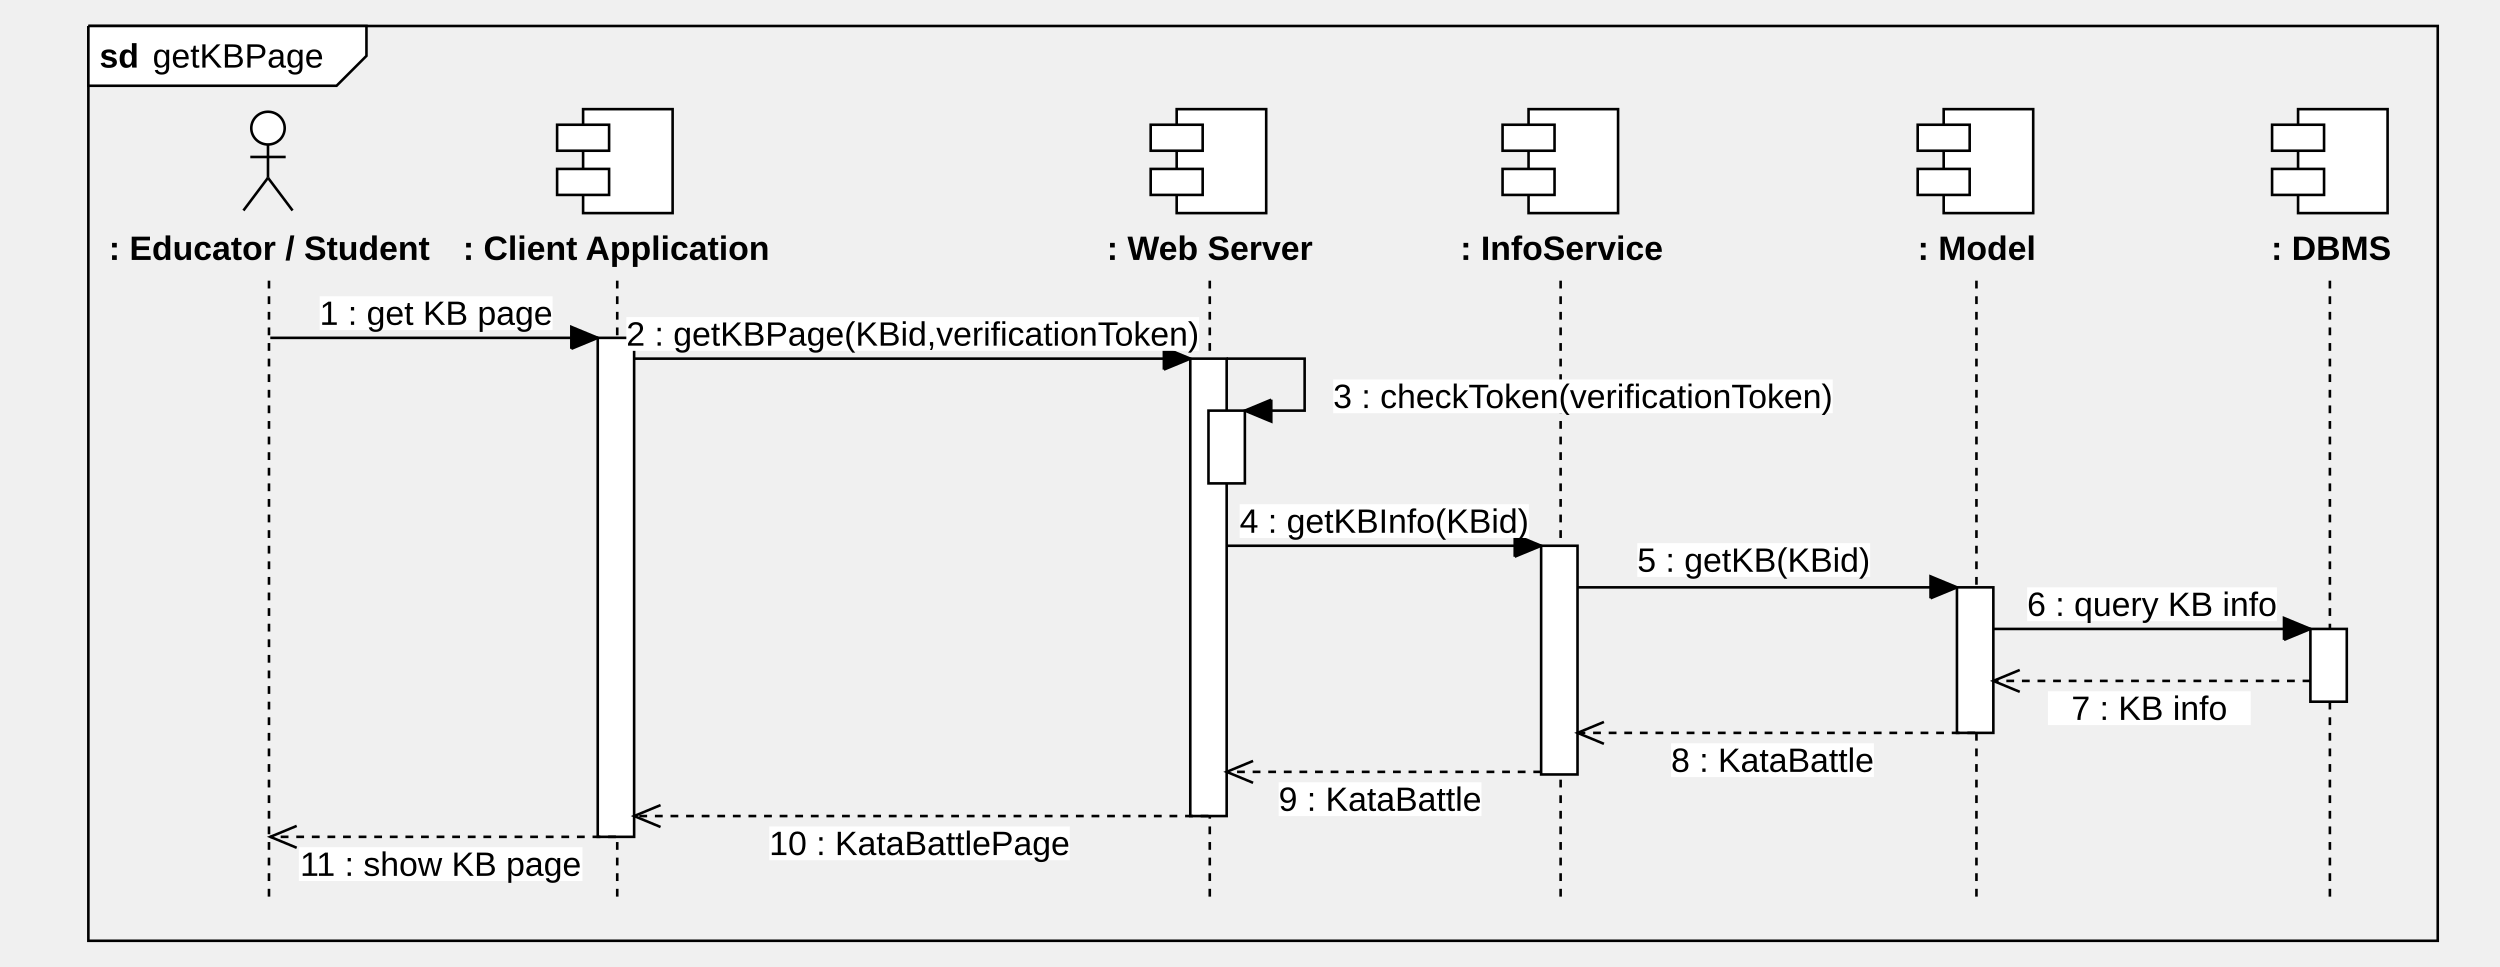
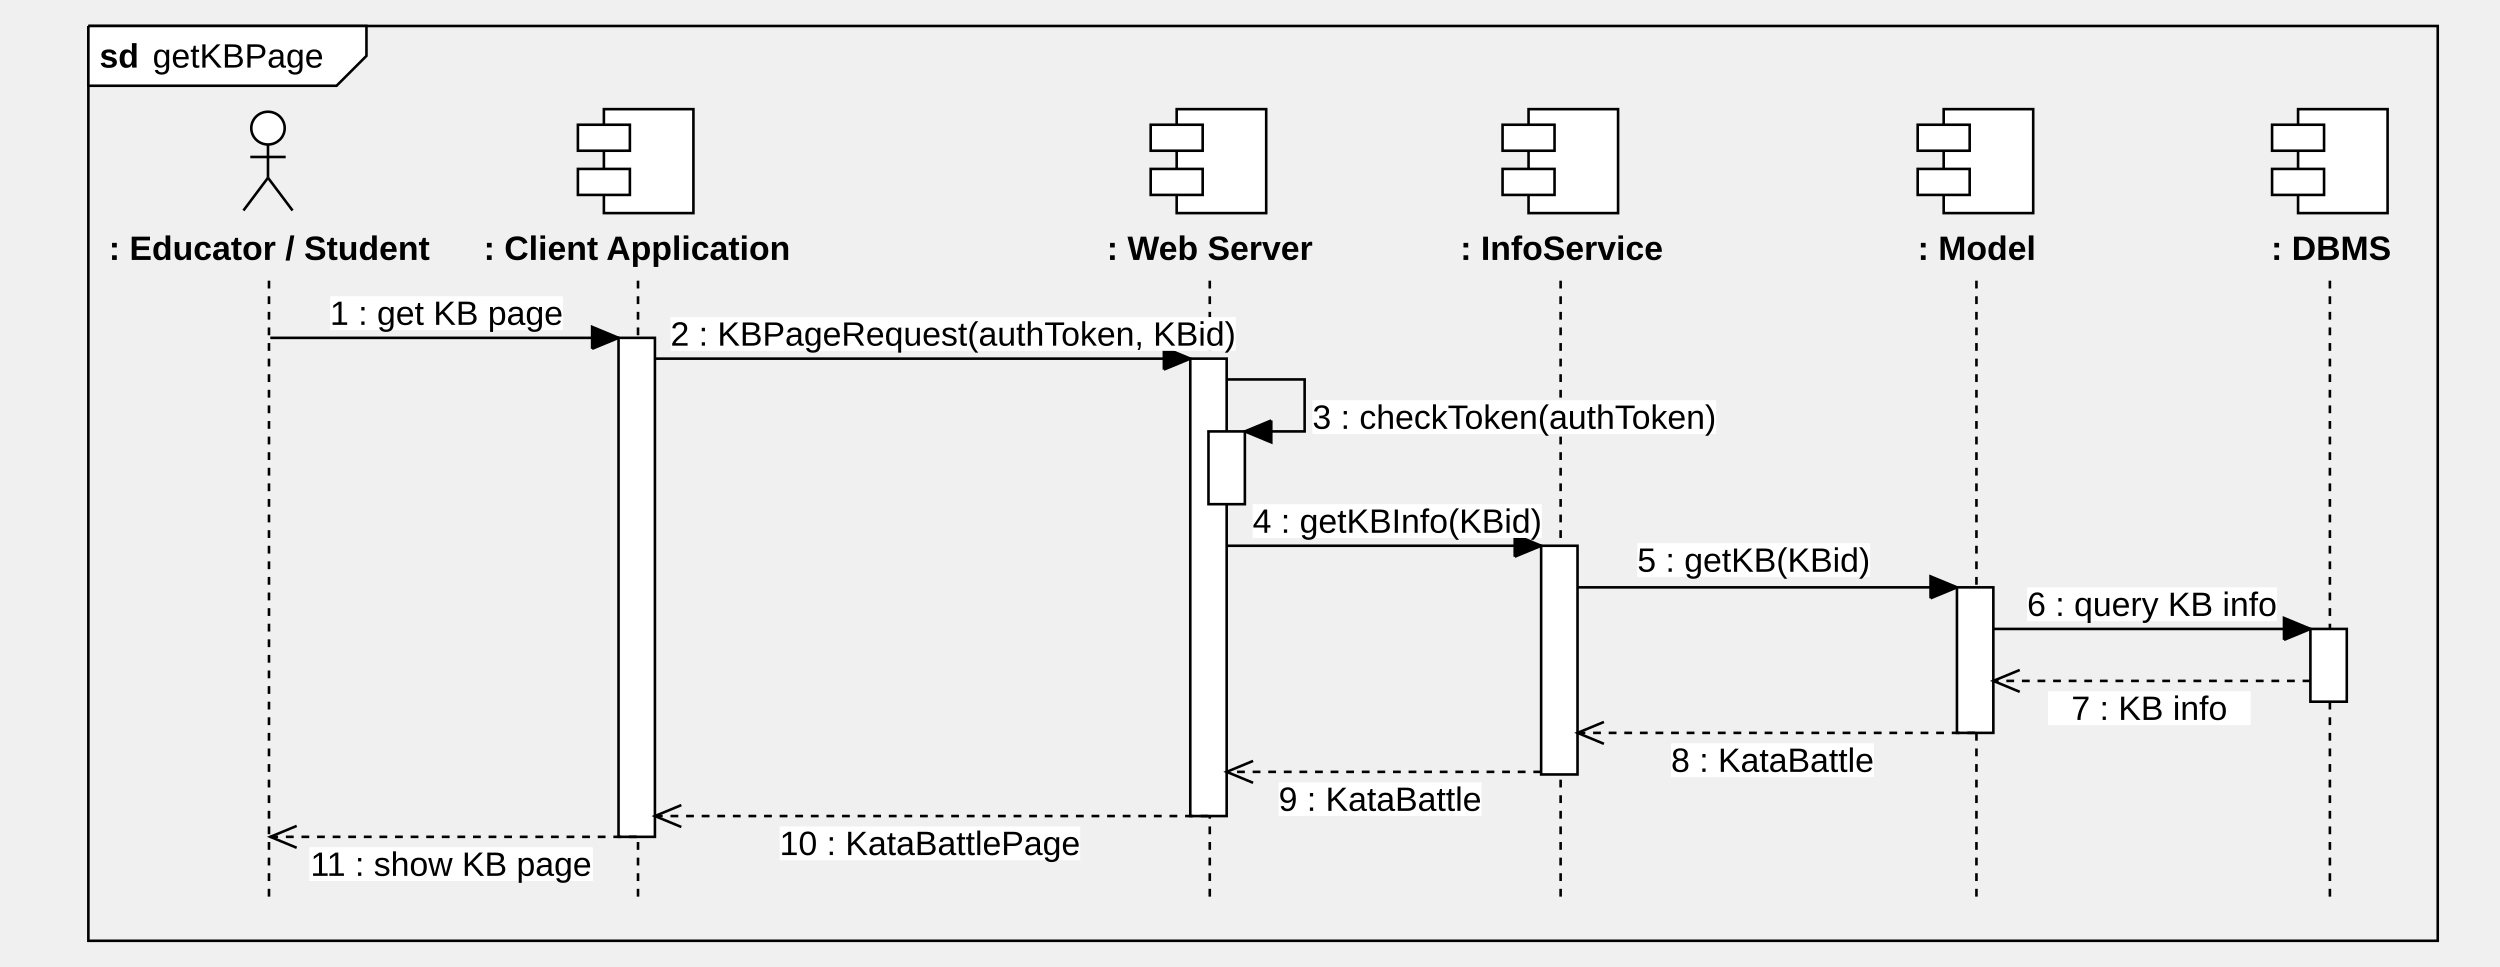
<svg xmlns="http://www.w3.org/2000/svg" height="372" version="1.1" width="961.954">
  <defs />
  <g>
    <g>
      <path d=" M 34 10 L 938 10 L 938 362 L 34 362 L 34 10" fill="none" paint-order="fill stroke markers" stroke="#000000" stroke-dasharray="" stroke-miterlimit="10" />
    </g>
    <g>
      <path d=" M 34 10 L 34 33 L 129.504 33 L 141.004 21.5 L 141.004 10 L 34 10" fill="#ffffff" paint-order="stroke fill markers" stroke="none" />
    </g>
    <g>
      <path d=" M 34 10 L 34 33 L 129.504 33 L 141.004 21.5 L 141.004 10 L 34 10 L 34 10" fill="none" paint-order="fill stroke markers" stroke="#000000" stroke-dasharray="" stroke-miterlimit="10" />
    </g>
    <g>
      <g>
        <path fill="none" stroke="none" />
        <text dominant-baseline="central" fill="#000000" font-family="Arial" font-size="13px" font-style="normal" font-weight="normal" stroke="none" text-anchor="middle" text-decoration="undefined" transform="matrix(1 0 0 1 2 2)" x="89.617" y="19.5">getKBPage</text>
      </g>
    </g>
    <g>
      <g>
        <path fill="none" stroke="none" />
        <text dominant-baseline="central" fill="#000000" font-family="Arial" font-size="13px" font-style="normal" font-weight="bold" stroke="none" text-anchor="middle" text-decoration="undefined" transform="matrix(1 0 0 1 2 2)" x="43.865" y="19.5">sd</text>
      </g>
    </g>
    <g>
      <path d=" M 96.689 49.3 C 96.689 45.821 99.567 43 103.118 43 C 106.669 43 109.547 45.821 109.547 49.3 C 109.547 52.779 106.669 55.6 103.118 55.6 C 99.567 55.6 96.689 52.779 96.689 49.3 Z" fill="#ffffff" paint-order="stroke fill markers" stroke="none" />
    </g>
    <g>
      <path d=" M 96.689 49.3 C 96.689 45.821 99.567 43 103.118 43 C 106.669 43 109.547 45.821 109.547 49.3 C 109.547 52.779 106.669 55.6 103.118 55.6 C 99.567 55.6 96.689 52.779 96.689 49.3 Z" fill="none" paint-order="fill stroke markers" stroke="#000000" stroke-dasharray="" stroke-miterlimit="10" />
    </g>
    <g>
      <path d=" M 103.118 55.6 L 103.118 68.4" fill="none" paint-order="fill stroke markers" stroke="#000000" stroke-dasharray="" stroke-miterlimit="10" />
    </g>
    <g>
      <path d=" M 96.311 60.4 L 109.925 60.4" fill="none" paint-order="fill stroke markers" stroke="#000000" stroke-dasharray="" stroke-miterlimit="10" />
    </g>
    <g>
      <path d=" M 103.118 68.4 L 93.664 81" fill="none" paint-order="fill stroke markers" stroke="#000000" stroke-dasharray="" stroke-miterlimit="10" />
    </g>
    <g>
      <path d=" M 103.118 68.4 L 112.573 81" fill="none" paint-order="fill stroke markers" stroke="#000000" stroke-dasharray="" stroke-miterlimit="10" />
    </g>
    <g>
      <g>
        <path fill="none" stroke="none" />
        <text dominant-baseline="central" fill="#000000" font-family="Arial" font-size="13px" font-style="normal" font-weight="bold" stroke="none" text-anchor="middle" text-decoration="undefined" transform="matrix(1 0 0 1 2 2)" x="101.618" y="93.5">: Educator / Student</text>
      </g>
    </g>
    <g>
      <path d=" M 103.5 108 L 103.5 345" fill="none" paint-order="fill stroke markers" stroke="#000000" stroke-dasharray="3" stroke-miterlimit="10" />
    </g>
    <g>
-       <rect fill="#ffffff" height="40" stroke="none" transform="matrix(1 0 0 1 2 2)" width="34.444" x="222.366" y="40" />
-     </g>
-     <g>
-       <path d=" M 224.366 42 L 258.811 42 L 258.811 82 L 224.366 82 L 224.366 42 Z Z" fill="none" paint-order="fill stroke markers" stroke="#000000" stroke-dasharray="" stroke-miterlimit="10" />
-     </g>
-     <g>
-       <rect fill="#ffffff" height="10" stroke="none" transform="matrix(1 0 0 1 2 2)" width="20" x="212.366" y="46" />
-     </g>
-     <g>
-       <path d=" M 214.366 48 L 234.366 48 L 234.366 58 L 214.366 58 L 214.366 48 Z Z" fill="none" paint-order="fill stroke markers" stroke="#000000" stroke-dasharray="" stroke-miterlimit="10" />
-     </g>
-     <g>
-       <rect fill="#ffffff" height="10" stroke="none" transform="matrix(1 0 0 1 2 2)" width="20" x="212.366" y="63" />
-     </g>
-     <g>
-       <path d=" M 214.366 65 L 234.366 65 L 234.366 75 L 214.366 75 L 214.366 65 Z Z" fill="none" paint-order="fill stroke markers" stroke="#000000" stroke-dasharray="" stroke-miterlimit="10" />
-     </g>
-     <g>
-       <g>
-         <path fill="none" stroke="none" />
-         <text dominant-baseline="central" fill="#000000" font-family="Arial" font-size="13px" font-style="normal" font-weight="bold" stroke="none" text-anchor="middle" text-decoration="undefined" transform="matrix(1 0 0 1 2 2)" x="235.089" y="93.5">: Client Application</text>
-       </g>
-     </g>
-     <g>
-       <path d=" M 237.5 108 L 237.5 345" fill="none" paint-order="fill stroke markers" stroke="#000000" stroke-dasharray="3" stroke-miterlimit="10" />
+       <rect fill="#ffffff" height="40" stroke="none" transform="matrix(1 0 0 1 2 2)" width="34.444" x="230.366" y="40" />
+     </g>
+     <g>
+       <path d=" M 232.366 42 L 266.811 42 L 266.811 82 L 232.366 82 L 232.366 42 Z Z" fill="none" paint-order="fill stroke markers" stroke="#000000" stroke-dasharray="" stroke-miterlimit="10" />
+     </g>
+     <g>
+       <rect fill="#ffffff" height="10" stroke="none" transform="matrix(1 0 0 1 2 2)" width="20" x="220.366" y="46" />
+     </g>
+     <g>
+       <path d=" M 222.366 48 L 242.366 48 L 242.366 58 L 222.366 58 L 222.366 48 Z Z" fill="none" paint-order="fill stroke markers" stroke="#000000" stroke-dasharray="" stroke-miterlimit="10" />
+     </g>
+     <g>
+       <rect fill="#ffffff" height="10" stroke="none" transform="matrix(1 0 0 1 2 2)" width="20" x="220.366" y="63" />
+     </g>
+     <g>
+       <path d=" M 222.366 65 L 242.366 65 L 242.366 75 L 222.366 75 L 222.366 65 Z Z" fill="none" paint-order="fill stroke markers" stroke="#000000" stroke-dasharray="" stroke-miterlimit="10" />
+     </g>
+     <g>
+       <g>
+         <path fill="none" stroke="none" />
+         <text dominant-baseline="central" fill="#000000" font-family="Arial" font-size="13px" font-style="normal" font-weight="bold" stroke="none" text-anchor="middle" text-decoration="undefined" transform="matrix(1 0 0 1 2 2)" x="243.089" y="93.5">: Client Application</text>
+       </g>
+     </g>
+     <g>
+       <path d=" M 245.5 108 L 245.5 345" fill="none" paint-order="fill stroke markers" stroke="#000000" stroke-dasharray="3" stroke-miterlimit="10" />
    </g>
    <g>
      <rect fill="#ffffff" height="40" stroke="none" transform="matrix(1 0 0 1 2 2)" width="34.444" x="450.765" y="40" />
    </g>
    <g>
      <path d=" M 452.765 42 L 487.209 42 L 487.209 82 L 452.765 82 L 452.765 42 Z Z" fill="none" paint-order="fill stroke markers" stroke="#000000" stroke-dasharray="" stroke-miterlimit="10" />
    </g>
    <g>
      <rect fill="#ffffff" height="10" stroke="none" transform="matrix(1 0 0 1 2 2)" width="20" x="440.765" y="46" />
    </g>
    <g>
      <path d=" M 442.765 48 L 462.765 48 L 462.765 58 L 442.765 58 L 442.765 48 Z Z" fill="none" paint-order="fill stroke markers" stroke="#000000" stroke-dasharray="" stroke-miterlimit="10" />
    </g>
    <g>
      <rect fill="#ffffff" height="10" stroke="none" transform="matrix(1 0 0 1 2 2)" width="20" x="440.765" y="63" />
    </g>
    <g>
      <path d=" M 442.765 65 L 462.765 65 L 462.765 75 L 442.765 75 L 442.765 65 Z Z" fill="none" paint-order="fill stroke markers" stroke="#000000" stroke-dasharray="" stroke-miterlimit="10" />
    </g>
    <g>
      <g>
        <path fill="none" stroke="none" />
        <text dominant-baseline="central" fill="#000000" font-family="Arial" font-size="13px" font-style="normal" font-weight="bold" stroke="none" text-anchor="middle" text-decoration="undefined" transform="matrix(1 0 0 1 2 2)" x="463.487" y="93.5">: Web Server</text>
      </g>
    </g>
    <g>
      <path d=" M 465.5 108 L 465.5 346" fill="none" paint-order="fill stroke markers" stroke="#000000" stroke-dasharray="3" stroke-miterlimit="10" />
    </g>
    <g>
      <rect fill="#ffffff" height="40" stroke="none" transform="matrix(1 0 0 1 2 2)" width="34.444" x="586.159" y="40" />
    </g>
    <g>
      <path d=" M 588.159 42 L 622.603 42 L 622.603 82 L 588.159 82 L 588.159 42 Z Z" fill="none" paint-order="fill stroke markers" stroke="#000000" stroke-dasharray="" stroke-miterlimit="10" />
    </g>
    <g>
      <rect fill="#ffffff" height="10" stroke="none" transform="matrix(1 0 0 1 2 2)" width="20" x="576.159" y="46" />
    </g>
    <g>
      <path d=" M 578.159 48 L 598.159 48 L 598.159 58 L 578.159 58 L 578.159 48 Z Z" fill="none" paint-order="fill stroke markers" stroke="#000000" stroke-dasharray="" stroke-miterlimit="10" />
    </g>
    <g>
      <rect fill="#ffffff" height="10" stroke="none" transform="matrix(1 0 0 1 2 2)" width="20" x="576.159" y="63" />
    </g>
    <g>
      <path d=" M 578.159 65 L 598.159 65 L 598.159 75 L 578.159 75 L 578.159 65 Z Z" fill="none" paint-order="fill stroke markers" stroke="#000000" stroke-dasharray="" stroke-miterlimit="10" />
    </g>
    <g>
      <g>
        <path fill="none" stroke="none" />
        <text dominant-baseline="central" fill="#000000" font-family="Arial" font-size="13px" font-style="normal" font-weight="bold" stroke="none" text-anchor="middle" text-decoration="undefined" transform="matrix(1 0 0 1 2 2)" x="598.881" y="93.5">: InfoService</text>
      </g>
    </g>
    <g>
      <path d=" M 600.5 108 L 600.5 346" fill="none" paint-order="fill stroke markers" stroke="#000000" stroke-dasharray="3" stroke-miterlimit="10" />
    </g>
    <g>
      <rect fill="#ffffff" height="40" stroke="none" transform="matrix(1 0 0 1 2 2)" width="34.444" x="745.893" y="40" />
    </g>
    <g>
      <path d=" M 747.893 42 L 782.337 42 L 782.337 82 L 747.893 82 L 747.893 42 Z Z" fill="none" paint-order="fill stroke markers" stroke="#000000" stroke-dasharray="" stroke-miterlimit="10" />
    </g>
    <g>
      <rect fill="#ffffff" height="10" stroke="none" transform="matrix(1 0 0 1 2 2)" width="20" x="735.893" y="46" />
    </g>
    <g>
      <path d=" M 737.893 48 L 757.893 48 L 757.893 58 L 737.893 58 L 737.893 48 Z Z" fill="none" paint-order="fill stroke markers" stroke="#000000" stroke-dasharray="" stroke-miterlimit="10" />
    </g>
    <g>
      <rect fill="#ffffff" height="10" stroke="none" transform="matrix(1 0 0 1 2 2)" width="20" x="735.893" y="63" />
    </g>
    <g>
      <path d=" M 737.893 65 L 757.893 65 L 757.893 75 L 737.893 75 L 737.893 65 Z Z" fill="none" paint-order="fill stroke markers" stroke="#000000" stroke-dasharray="" stroke-miterlimit="10" />
    </g>
    <g>
      <g>
        <path fill="none" stroke="none" />
        <text dominant-baseline="central" fill="#000000" font-family="Arial" font-size="13px" font-style="normal" font-weight="bold" stroke="none" text-anchor="middle" text-decoration="undefined" transform="matrix(1 0 0 1 2 2)" x="758.615" y="93.5">: Model</text>
      </g>
    </g>
    <g>
      <path d=" M 760.5 108 L 760.5 346" fill="none" paint-order="fill stroke markers" stroke="#000000" stroke-dasharray="3" stroke-miterlimit="10" />
    </g>
    <g>
      <rect fill="#ffffff" height="40" stroke="none" transform="matrix(1 0 0 1 2 2)" width="34.444" x="882.255" y="40" />
    </g>
    <g>
      <path d=" M 884.255 42 L 918.699 42 L 918.699 82 L 884.255 82 L 884.255 42 Z Z" fill="none" paint-order="fill stroke markers" stroke="#000000" stroke-dasharray="" stroke-miterlimit="10" />
    </g>
    <g>
      <rect fill="#ffffff" height="10" stroke="none" transform="matrix(1 0 0 1 2 2)" width="20" x="872.255" y="46" />
    </g>
    <g>
      <path d=" M 874.255 48 L 894.255 48 L 894.255 58 L 874.255 58 L 874.255 48 Z Z" fill="none" paint-order="fill stroke markers" stroke="#000000" stroke-dasharray="" stroke-miterlimit="10" />
    </g>
    <g>
      <rect fill="#ffffff" height="10" stroke="none" transform="matrix(1 0 0 1 2 2)" width="20" x="872.255" y="63" />
    </g>
    <g>
      <path d=" M 874.255 65 L 894.255 65 L 894.255 75 L 874.255 75 L 874.255 65 Z Z" fill="none" paint-order="fill stroke markers" stroke="#000000" stroke-dasharray="" stroke-miterlimit="10" />
    </g>
    <g>
      <g>
        <path fill="none" stroke="none" />
        <text dominant-baseline="central" fill="#000000" font-family="Arial" font-size="13px" font-style="normal" font-weight="bold" stroke="none" text-anchor="middle" text-decoration="undefined" transform="matrix(1 0 0 1 2 2)" x="894.977" y="93.5">: DBMS</text>
      </g>
    </g>
    <g>
      <path d=" M 896.5 108 L 896.5 346" fill="none" paint-order="fill stroke markers" stroke="#000000" stroke-dasharray="3" stroke-miterlimit="10" />
    </g>
    <g>
-       <path d=" M 104 130 L 230 130" fill="none" paint-order="fill stroke markers" stroke="#000000" stroke-dasharray="" stroke-miterlimit="10" />
-     </g>
-     <g>
-       <path d=" M 219.837 134.21 L 230 130 L 219.837 125.79" fill="#000000" paint-order="stroke fill markers" stroke="none" />
-     </g>
-     <g>
-       <path d=" M 219.837 134.21 L 230 130 L 219.837 125.79 L 219.837 134.21" fill="none" paint-order="fill stroke markers" stroke="#000000" stroke-dasharray="" stroke-miterlimit="10" />
-     </g>
-     <g>
-       <rect fill="#ffffff" height="13" stroke="none" transform="matrix(1 0 0 1 2 2)" width="89.623" x="121" y="112" />
-     </g>
-     <g>
-       <g>
-         <path fill="none" stroke="none" />
-         <text dominant-baseline="central" fill="#000000" font-family="Arial" font-size="13px" font-style="normal" font-weight="normal" stroke="none" text-anchor="middle" text-decoration="undefined" transform="matrix(1 0 0 1 2 2)" x="165.811" y="118.5">1 : get KB page</text>
-       </g>
-     </g>
-     <g>
-       <rect fill="#ffffff" height="192" stroke="none" transform="matrix(1 0 0 1 2 2)" width="14" x="228" y="128" />
-     </g>
-     <g>
-       <path d=" M 230 130 L 244 130 L 244 322 L 230 322 L 230 130 Z Z" fill="none" paint-order="fill stroke markers" stroke="#000000" stroke-dasharray="" stroke-miterlimit="10" />
-     </g>
-     <g>
-       <path d=" M 244 138 L 458 138" fill="none" paint-order="fill stroke markers" stroke="#000000" stroke-dasharray="" stroke-miterlimit="10" />
+       <path d=" M 104 130 L 238 130" fill="none" paint-order="fill stroke markers" stroke="#000000" stroke-dasharray="" stroke-miterlimit="10" />
+     </g>
+     <g>
+       <path d=" M 227.837 134.21 L 238 130 L 227.837 125.79" fill="#000000" paint-order="stroke fill markers" stroke="none" />
+     </g>
+     <g>
+       <path d=" M 227.837 134.21 L 238 130 L 227.837 125.79 L 227.837 134.21" fill="none" paint-order="fill stroke markers" stroke="#000000" stroke-dasharray="" stroke-miterlimit="10" />
+     </g>
+     <g>
+       <rect fill="#ffffff" height="13" stroke="none" transform="matrix(1 0 0 1 2 2)" width="89.623" x="125" y="112" />
+     </g>
+     <g>
+       <g>
+         <path fill="none" stroke="none" />
+         <text dominant-baseline="central" fill="#000000" font-family="Arial" font-size="13px" font-style="normal" font-weight="normal" stroke="none" text-anchor="middle" text-decoration="undefined" transform="matrix(1 0 0 1 2 2)" x="169.811" y="118.5">1 : get KB page</text>
+       </g>
+     </g>
+     <g>
+       <rect fill="#ffffff" height="192" stroke="none" transform="matrix(1 0 0 1 2 2)" width="14" x="236" y="128" />
+     </g>
+     <g>
+       <path d=" M 238 130 L 252 130 L 252 322 L 238 322 L 238 130 Z Z" fill="none" paint-order="fill stroke markers" stroke="#000000" stroke-dasharray="" stroke-miterlimit="10" />
+     </g>
+     <g>
+       <path d=" M 252 138 L 458 138" fill="none" paint-order="fill stroke markers" stroke="#000000" stroke-dasharray="" stroke-miterlimit="10" />
    </g>
    <g>
      <path d=" M 447.837 142.21 L 458 138 L 447.837 133.79" fill="#000000" paint-order="stroke fill markers" stroke="none" />
    </g>
    <g>
      <path d=" M 447.837 142.21 L 458 138 L 447.837 133.79 L 447.837 142.21" fill="none" paint-order="fill stroke markers" stroke="#000000" stroke-dasharray="" stroke-miterlimit="10" />
    </g>
    <g>
-       <rect fill="#ffffff" height="13" stroke="none" transform="matrix(1 0 0 1 2 2)" width="220.397" x="239" y="120" />
-     </g>
-     <g>
-       <g>
-         <path fill="none" stroke="none" />
-         <text dominant-baseline="central" fill="#000000" font-family="Arial" font-size="13px" font-style="normal" font-weight="normal" stroke="none" text-anchor="middle" text-decoration="undefined" transform="matrix(1 0 0 1 2 2)" x="349.198" y="126.5">2 : getKBPage(KBid,verificationToken)</text>
+       <rect fill="#ffffff" height="13" stroke="none" transform="matrix(1 0 0 1 2 2)" width="217.521" x="256" y="120" />
+     </g>
+     <g>
+       <g>
+         <path fill="none" stroke="none" />
+         <text dominant-baseline="central" fill="#000000" font-family="Arial" font-size="13px" font-style="normal" font-weight="normal" stroke="none" text-anchor="middle" text-decoration="undefined" transform="matrix(1 0 0 1 2 2)" x="364.761" y="126.5">2 : KBPageRequest(authToken, KBid)</text>
      </g>
    </g>
    <g>
      <rect fill="#ffffff" height="176" stroke="none" transform="matrix(1 0 0 1 2 2)" width="14" x="456" y="136" />
    </g>
    <g>
      <path d=" M 458 138 L 472 138 L 472 314 L 458 314 L 458 138 Z Z" fill="none" paint-order="fill stroke markers" stroke="#000000" stroke-dasharray="" stroke-miterlimit="10" />
    </g>
    <g>
-       <path d=" M 472 138 L 502 138 L 502 158 L 479 158" fill="none" paint-order="fill stroke markers" stroke="#000000" stroke-dasharray="" stroke-miterlimit="10" />
-     </g>
-     <g>
-       <path d=" M 489.163 153.79 L 479 158 L 489.163 162.21" fill="#000000" paint-order="stroke fill markers" stroke="none" />
-     </g>
-     <g>
-       <path d=" M 489.163 153.79 L 479 158 L 489.163 162.21 L 489.163 153.79" fill="none" paint-order="fill stroke markers" stroke="#000000" stroke-dasharray="" stroke-miterlimit="10" />
-     </g>
-     <g>
-       <rect fill="#ffffff" height="13" stroke="none" transform="matrix(1 0 0 1 2 2)" width="192.201" x="511" y="144" />
-     </g>
-     <g>
-       <g>
-         <path fill="none" stroke="none" />
-         <text dominant-baseline="central" fill="#000000" font-family="Arial" font-size="13px" font-style="normal" font-weight="normal" stroke="none" text-anchor="middle" text-decoration="undefined" transform="matrix(1 0 0 1 2 2)" x="607.1" y="150.5">3 : checkToken(verificationToken)</text>
-       </g>
-     </g>
-     <g>
-       <rect fill="#ffffff" height="28" stroke="none" transform="matrix(1 0 0 1 2 2)" width="14" x="463" y="156" />
-     </g>
-     <g>
-       <path d=" M 465 158 L 479 158 L 479 186 L 465 186 L 465 158 Z Z" fill="none" paint-order="fill stroke markers" stroke="#000000" stroke-dasharray="" stroke-miterlimit="10" />
+       <path d=" M 472 146 L 502 146 L 502 166 L 479 166" fill="none" paint-order="fill stroke markers" stroke="#000000" stroke-dasharray="" stroke-miterlimit="10" />
+     </g>
+     <g>
+       <path d=" M 489.163 161.79 L 479 166 L 489.163 170.21" fill="#000000" paint-order="stroke fill markers" stroke="none" />
+     </g>
+     <g>
+       <path d=" M 489.163 161.79 L 479 166 L 489.163 170.21 L 489.163 161.79" fill="none" paint-order="fill stroke markers" stroke="#000000" stroke-dasharray="" stroke-miterlimit="10" />
+     </g>
+     <g>
+       <rect fill="#ffffff" height="13" stroke="none" transform="matrix(1 0 0 1 2 2)" width="155.365" x="503" y="152" />
+     </g>
+     <g>
+       <g>
+         <path fill="none" stroke="none" />
+         <text dominant-baseline="central" fill="#000000" font-family="Arial" font-size="13px" font-style="normal" font-weight="normal" stroke="none" text-anchor="middle" text-decoration="undefined" transform="matrix(1 0 0 1 2 2)" x="580.683" y="158.5">3 : checkToken(authToken)</text>
+       </g>
+     </g>
+     <g>
+       <rect fill="#ffffff" height="28" stroke="none" transform="matrix(1 0 0 1 2 2)" width="14" x="463" y="164" />
+     </g>
+     <g>
+       <path d=" M 465 166 L 479 166 L 479 194 L 465 194 L 465 166 Z Z" fill="none" paint-order="fill stroke markers" stroke="#000000" stroke-dasharray="" stroke-miterlimit="10" />
    </g>
    <g>
      <path d=" M 472 210 L 593 210" fill="none" paint-order="fill stroke markers" stroke="#000000" stroke-dasharray="" stroke-miterlimit="10" />
    </g>
    <g>
      <path d=" M 582.837 214.21 L 593 210 L 582.837 205.79" fill="#000000" paint-order="stroke fill markers" stroke="none" />
    </g>
    <g>
      <path d=" M 582.837 214.21 L 593 210 L 582.837 205.79 L 582.837 214.21" fill="none" paint-order="fill stroke markers" stroke="#000000" stroke-dasharray="" stroke-miterlimit="10" />
    </g>
    <g>
-       <rect fill="#ffffff" height="13" stroke="none" transform="matrix(1 0 0 1 2 2)" width="111.281" x="475" y="192" />
-     </g>
-     <g>
-       <g>
-         <path fill="none" stroke="none" />
-         <text dominant-baseline="central" fill="#000000" font-family="Arial" font-size="13px" font-style="normal" font-weight="normal" stroke="none" text-anchor="middle" text-decoration="undefined" transform="matrix(1 0 0 1 2 2)" x="530.64" y="198.5">4 : getKBInfo(KBid)</text>
+       <rect fill="#ffffff" height="13" stroke="none" transform="matrix(1 0 0 1 2 2)" width="111.281" x="480" y="192" />
+     </g>
+     <g>
+       <g>
+         <path fill="none" stroke="none" />
+         <text dominant-baseline="central" fill="#000000" font-family="Arial" font-size="13px" font-style="normal" font-weight="normal" stroke="none" text-anchor="middle" text-decoration="undefined" transform="matrix(1 0 0 1 2 2)" x="535.64" y="198.5">4 : getKBInfo(KBid)</text>
      </g>
    </g>
    <g>
      <rect fill="#ffffff" height="88" stroke="none" transform="matrix(1 0 0 1 2 2)" width="14" x="591" y="208" />
    </g>
    <g>
      <path d=" M 593 210 L 607 210 L 607 298 L 593 298 L 593 210 Z Z" fill="none" paint-order="fill stroke markers" stroke="#000000" stroke-dasharray="" stroke-miterlimit="10" />
    </g>
    <g>
      <path d=" M 607 226 L 753 226" fill="none" paint-order="fill stroke markers" stroke="#000000" stroke-dasharray="" stroke-miterlimit="10" />
    </g>
    <g>
      <path d=" M 742.837 230.21 L 753 226 L 742.837 221.79" fill="#000000" paint-order="stroke fill markers" stroke="none" />
    </g>
    <g>
      <path d=" M 742.837 230.21 L 753 226 L 742.837 221.79 L 742.837 230.21" fill="none" paint-order="fill stroke markers" stroke="#000000" stroke-dasharray="" stroke-miterlimit="10" />
    </g>
    <g>
      <rect fill="#ffffff" height="13" stroke="none" transform="matrix(1 0 0 1 2 2)" width="89.597" x="628" y="207" />
    </g>
    <g>
      <g>
        <path fill="none" stroke="none" />
        <text dominant-baseline="central" fill="#000000" font-family="Arial" font-size="13px" font-style="normal" font-weight="normal" stroke="none" text-anchor="middle" text-decoration="undefined" transform="matrix(1 0 0 1 2 2)" x="672.799" y="213.5">5 : getKB(KBid)</text>
      </g>
    </g>
    <g>
      <rect fill="#ffffff" height="56" stroke="none" transform="matrix(1 0 0 1 2 2)" width="14" x="751" y="224" />
    </g>
    <g>
      <path d=" M 753 226 L 767 226 L 767 282 L 753 282 L 753 226 Z Z" fill="none" paint-order="fill stroke markers" stroke="#000000" stroke-dasharray="" stroke-miterlimit="10" />
    </g>
    <g>
      <path d=" M 767 242 L 889 242" fill="none" paint-order="fill stroke markers" stroke="#000000" stroke-dasharray="" stroke-miterlimit="10" />
    </g>
    <g>
      <path d=" M 878.837 246.21 L 889 242 L 878.837 237.79" fill="#000000" paint-order="stroke fill markers" stroke="none" />
    </g>
    <g>
      <path d=" M 878.837 246.21 L 889 242 L 878.837 237.79 L 878.837 246.21" fill="none" paint-order="fill stroke markers" stroke="#000000" stroke-dasharray="" stroke-miterlimit="10" />
    </g>
    <g>
      <rect fill="#ffffff" height="13" stroke="none" transform="matrix(1 0 0 1 2 2)" width="96.11" x="778" y="224" />
    </g>
    <g>
      <g>
        <path fill="none" stroke="none" />
        <text dominant-baseline="central" fill="#000000" font-family="Arial" font-size="13px" font-style="normal" font-weight="normal" stroke="none" text-anchor="middle" text-decoration="undefined" transform="matrix(1 0 0 1 2 2)" x="826.055" y="230.5">6 : query KB info</text>
      </g>
    </g>
    <g>
      <rect fill="#ffffff" height="28" stroke="none" transform="matrix(1 0 0 1 2 2)" width="14" x="887" y="240" />
    </g>
    <g>
      <path d=" M 889 242 L 903 242 L 903 270 L 889 270 L 889 242 Z Z" fill="none" paint-order="fill stroke markers" stroke="#000000" stroke-dasharray="" stroke-miterlimit="10" />
    </g>
    <g>
      <path d=" M 889 262 L 767 262" fill="none" paint-order="fill stroke markers" stroke="#000000" stroke-dasharray="3" stroke-miterlimit="10" />
    </g>
    <g>
      <path d=" M 777.163 257.79 L 767 262 L 777.163 266.21" fill="none" paint-order="fill stroke markers" stroke="#000000" stroke-dasharray="" stroke-miterlimit="10" />
    </g>
    <g>
      <rect fill="#ffffff" height="13" stroke="none" transform="matrix(1 0 0 1 2 2)" width="78.044" x="786" y="264" />
    </g>
    <g>
      <g>
        <path fill="none" stroke="none" />
        <text dominant-baseline="central" fill="#000000" font-family="Arial" font-size="13px" font-style="normal" font-weight="normal" stroke="none" text-anchor="middle" text-decoration="undefined" transform="matrix(1 0 0 1 2 2)" x="825.022" y="270.5">7 : KB info</text>
      </g>
    </g>
    <g>
      <path d=" M 760 282 L 607 282" fill="none" paint-order="fill stroke markers" stroke="#000000" stroke-dasharray="3" stroke-miterlimit="10" />
    </g>
    <g>
      <path d=" M 617.163 277.79 L 607 282 L 617.163 286.21" fill="none" paint-order="fill stroke markers" stroke="#000000" stroke-dasharray="" stroke-miterlimit="10" />
    </g>
    <g>
      <rect fill="#ffffff" height="13" stroke="none" transform="matrix(1 0 0 1 2 2)" width="78.051" x="641" y="284" />
    </g>
    <g>
      <g>
        <path fill="none" stroke="none" />
        <text dominant-baseline="central" fill="#000000" font-family="Arial" font-size="13px" font-style="normal" font-weight="normal" stroke="none" text-anchor="middle" text-decoration="undefined" transform="matrix(1 0 0 1 2 2)" x="680.025" y="290.5">8 : KataBattle</text>
      </g>
    </g>
    <g>
      <path d=" M 593 297 L 472 297" fill="none" paint-order="fill stroke markers" stroke="#000000" stroke-dasharray="3" stroke-miterlimit="10" />
    </g>
    <g>
      <path d=" M 482.163 292.79 L 472 297 L 482.163 301.21" fill="none" paint-order="fill stroke markers" stroke="#000000" stroke-dasharray="" stroke-miterlimit="10" />
    </g>
    <g>
      <rect fill="#ffffff" height="13" stroke="none" transform="matrix(1 0 0 1 2 2)" width="78.051" x="490" y="299" />
    </g>
    <g>
      <g>
        <path fill="none" stroke="none" />
        <text dominant-baseline="central" fill="#000000" font-family="Arial" font-size="13px" font-style="normal" font-weight="normal" stroke="none" text-anchor="middle" text-decoration="undefined" transform="matrix(1 0 0 1 2 2)" x="529.025" y="305.5">9 : KataBattle</text>
      </g>
    </g>
    <g>
-       <path d=" M 465 314 L 244 314" fill="none" paint-order="fill stroke markers" stroke="#000000" stroke-dasharray="3" stroke-miterlimit="10" />
-     </g>
-     <g>
-       <path d=" M 254.163 309.79 L 244 314 L 254.163 318.21" fill="none" paint-order="fill stroke markers" stroke="#000000" stroke-dasharray="" stroke-miterlimit="10" />
-     </g>
-     <g>
-       <rect fill="#ffffff" height="13" stroke="none" transform="matrix(1 0 0 1 2 2)" width="115.642" x="294" y="316" />
-     </g>
-     <g>
-       <g>
-         <path fill="none" stroke="none" />
-         <text dominant-baseline="central" fill="#000000" font-family="Arial" font-size="13px" font-style="normal" font-weight="normal" stroke="none" text-anchor="middle" text-decoration="undefined" transform="matrix(1 0 0 1 2 2)" x="351.821" y="322.5">10 : KataBattlePage</text>
-       </g>
-     </g>
-     <g>
-       <path d=" M 237 322 L 104 322" fill="none" paint-order="fill stroke markers" stroke="#000000" stroke-dasharray="3" stroke-miterlimit="10" />
+       <path d=" M 465 314 L 252 314" fill="none" paint-order="fill stroke markers" stroke="#000000" stroke-dasharray="3" stroke-miterlimit="10" />
+     </g>
+     <g>
+       <path d=" M 262.163 309.79 L 252 314 L 262.163 318.21" fill="none" paint-order="fill stroke markers" stroke="#000000" stroke-dasharray="" stroke-miterlimit="10" />
+     </g>
+     <g>
+       <rect fill="#ffffff" height="13" stroke="none" transform="matrix(1 0 0 1 2 2)" width="115.642" x="298" y="316" />
+     </g>
+     <g>
+       <g>
+         <path fill="none" stroke="none" />
+         <text dominant-baseline="central" fill="#000000" font-family="Arial" font-size="13px" font-style="normal" font-weight="normal" stroke="none" text-anchor="middle" text-decoration="undefined" transform="matrix(1 0 0 1 2 2)" x="355.821" y="322.5">10 : KataBattlePage</text>
+       </g>
+     </g>
+     <g>
+       <path d=" M 245 322 L 104 322" fill="none" paint-order="fill stroke markers" stroke="#000000" stroke-dasharray="3" stroke-miterlimit="10" />
    </g>
    <g>
      <path d=" M 114.163 317.79 L 104 322 L 114.163 326.21" fill="none" paint-order="fill stroke markers" stroke="#000000" stroke-dasharray="" stroke-miterlimit="10" />
    </g>
    <g>
-       <rect fill="#ffffff" height="13" stroke="none" transform="matrix(1 0 0 1 2 2)" width="109.129" x="113" y="324" />
-     </g>
-     <g>
-       <g>
-         <path fill="none" stroke="none" />
-         <text dominant-baseline="central" fill="#000000" font-family="Arial" font-size="13px" font-style="normal" font-weight="normal" stroke="none" text-anchor="middle" text-decoration="undefined" transform="matrix(1 0 0 1 2 2)" x="167.564" y="330.5">11 : show KB page</text>
+       <rect fill="#ffffff" height="13" stroke="none" transform="matrix(1 0 0 1 2 2)" width="109.129" x="117" y="324" />
+     </g>
+     <g>
+       <g>
+         <path fill="none" stroke="none" />
+         <text dominant-baseline="central" fill="#000000" font-family="Arial" font-size="13px" font-style="normal" font-weight="normal" stroke="none" text-anchor="middle" text-decoration="undefined" transform="matrix(1 0 0 1 2 2)" x="171.564" y="330.5">11 : show KB page</text>
      </g>
    </g>
  </g>
</svg>
